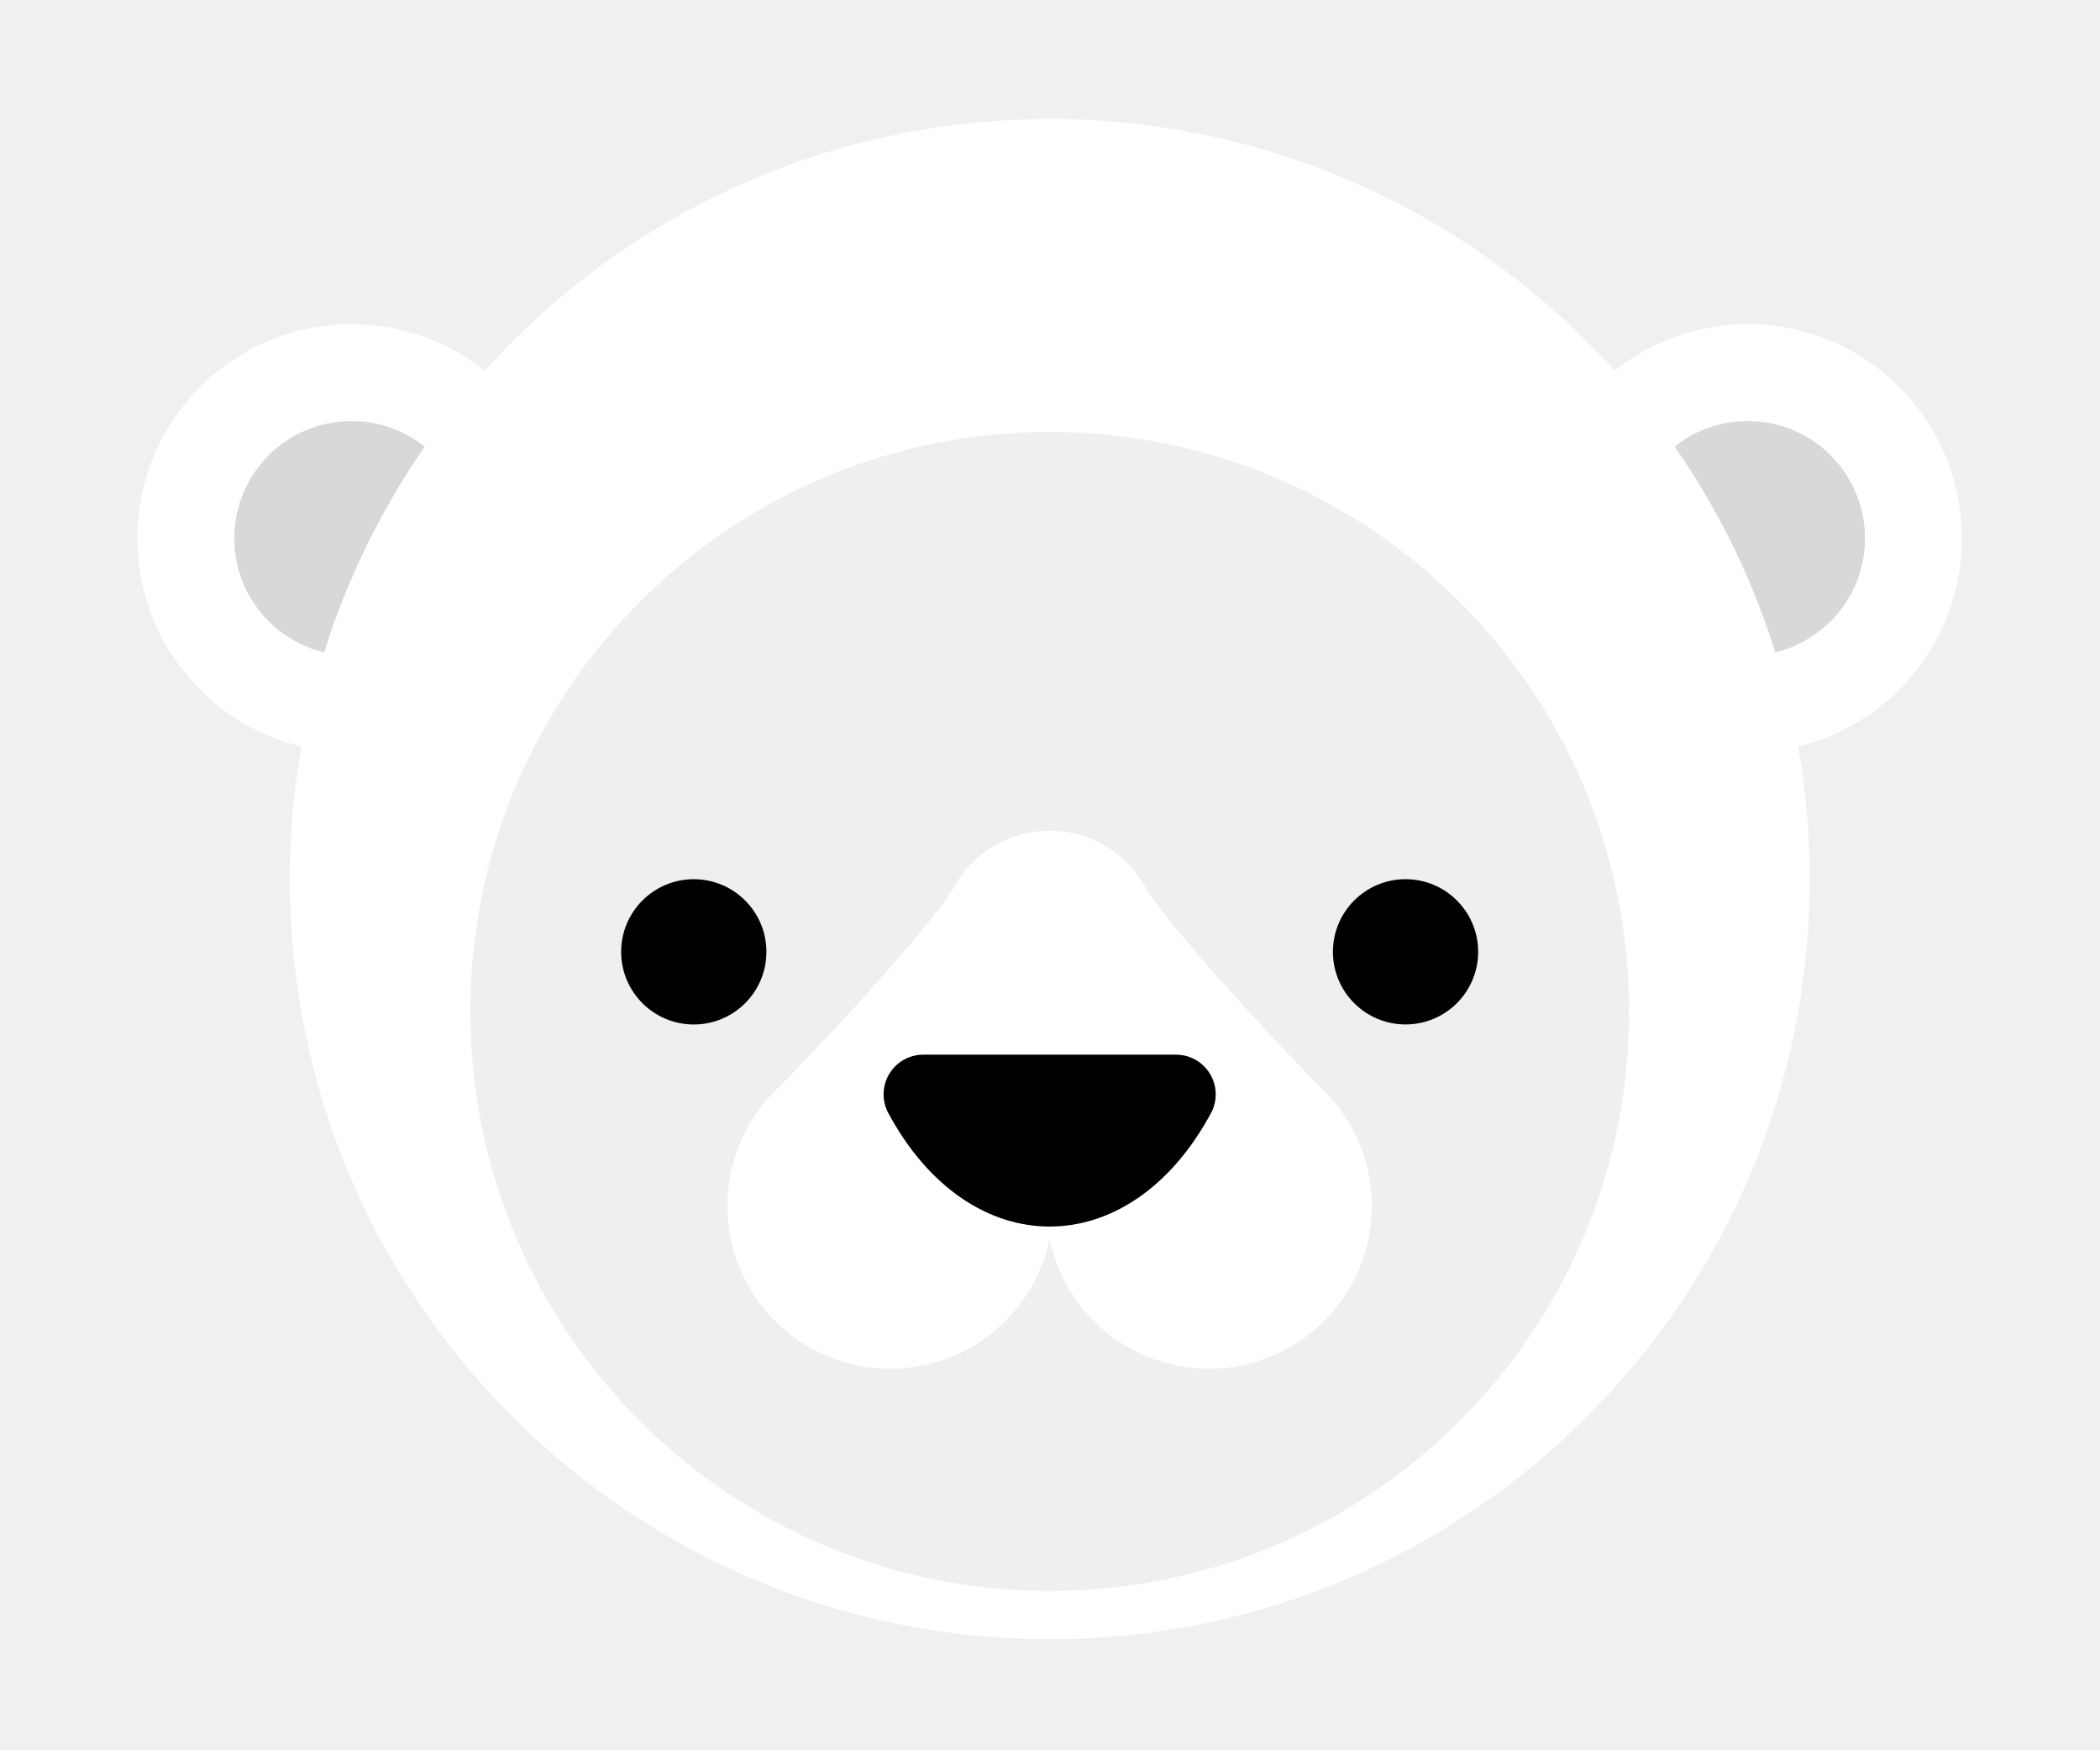
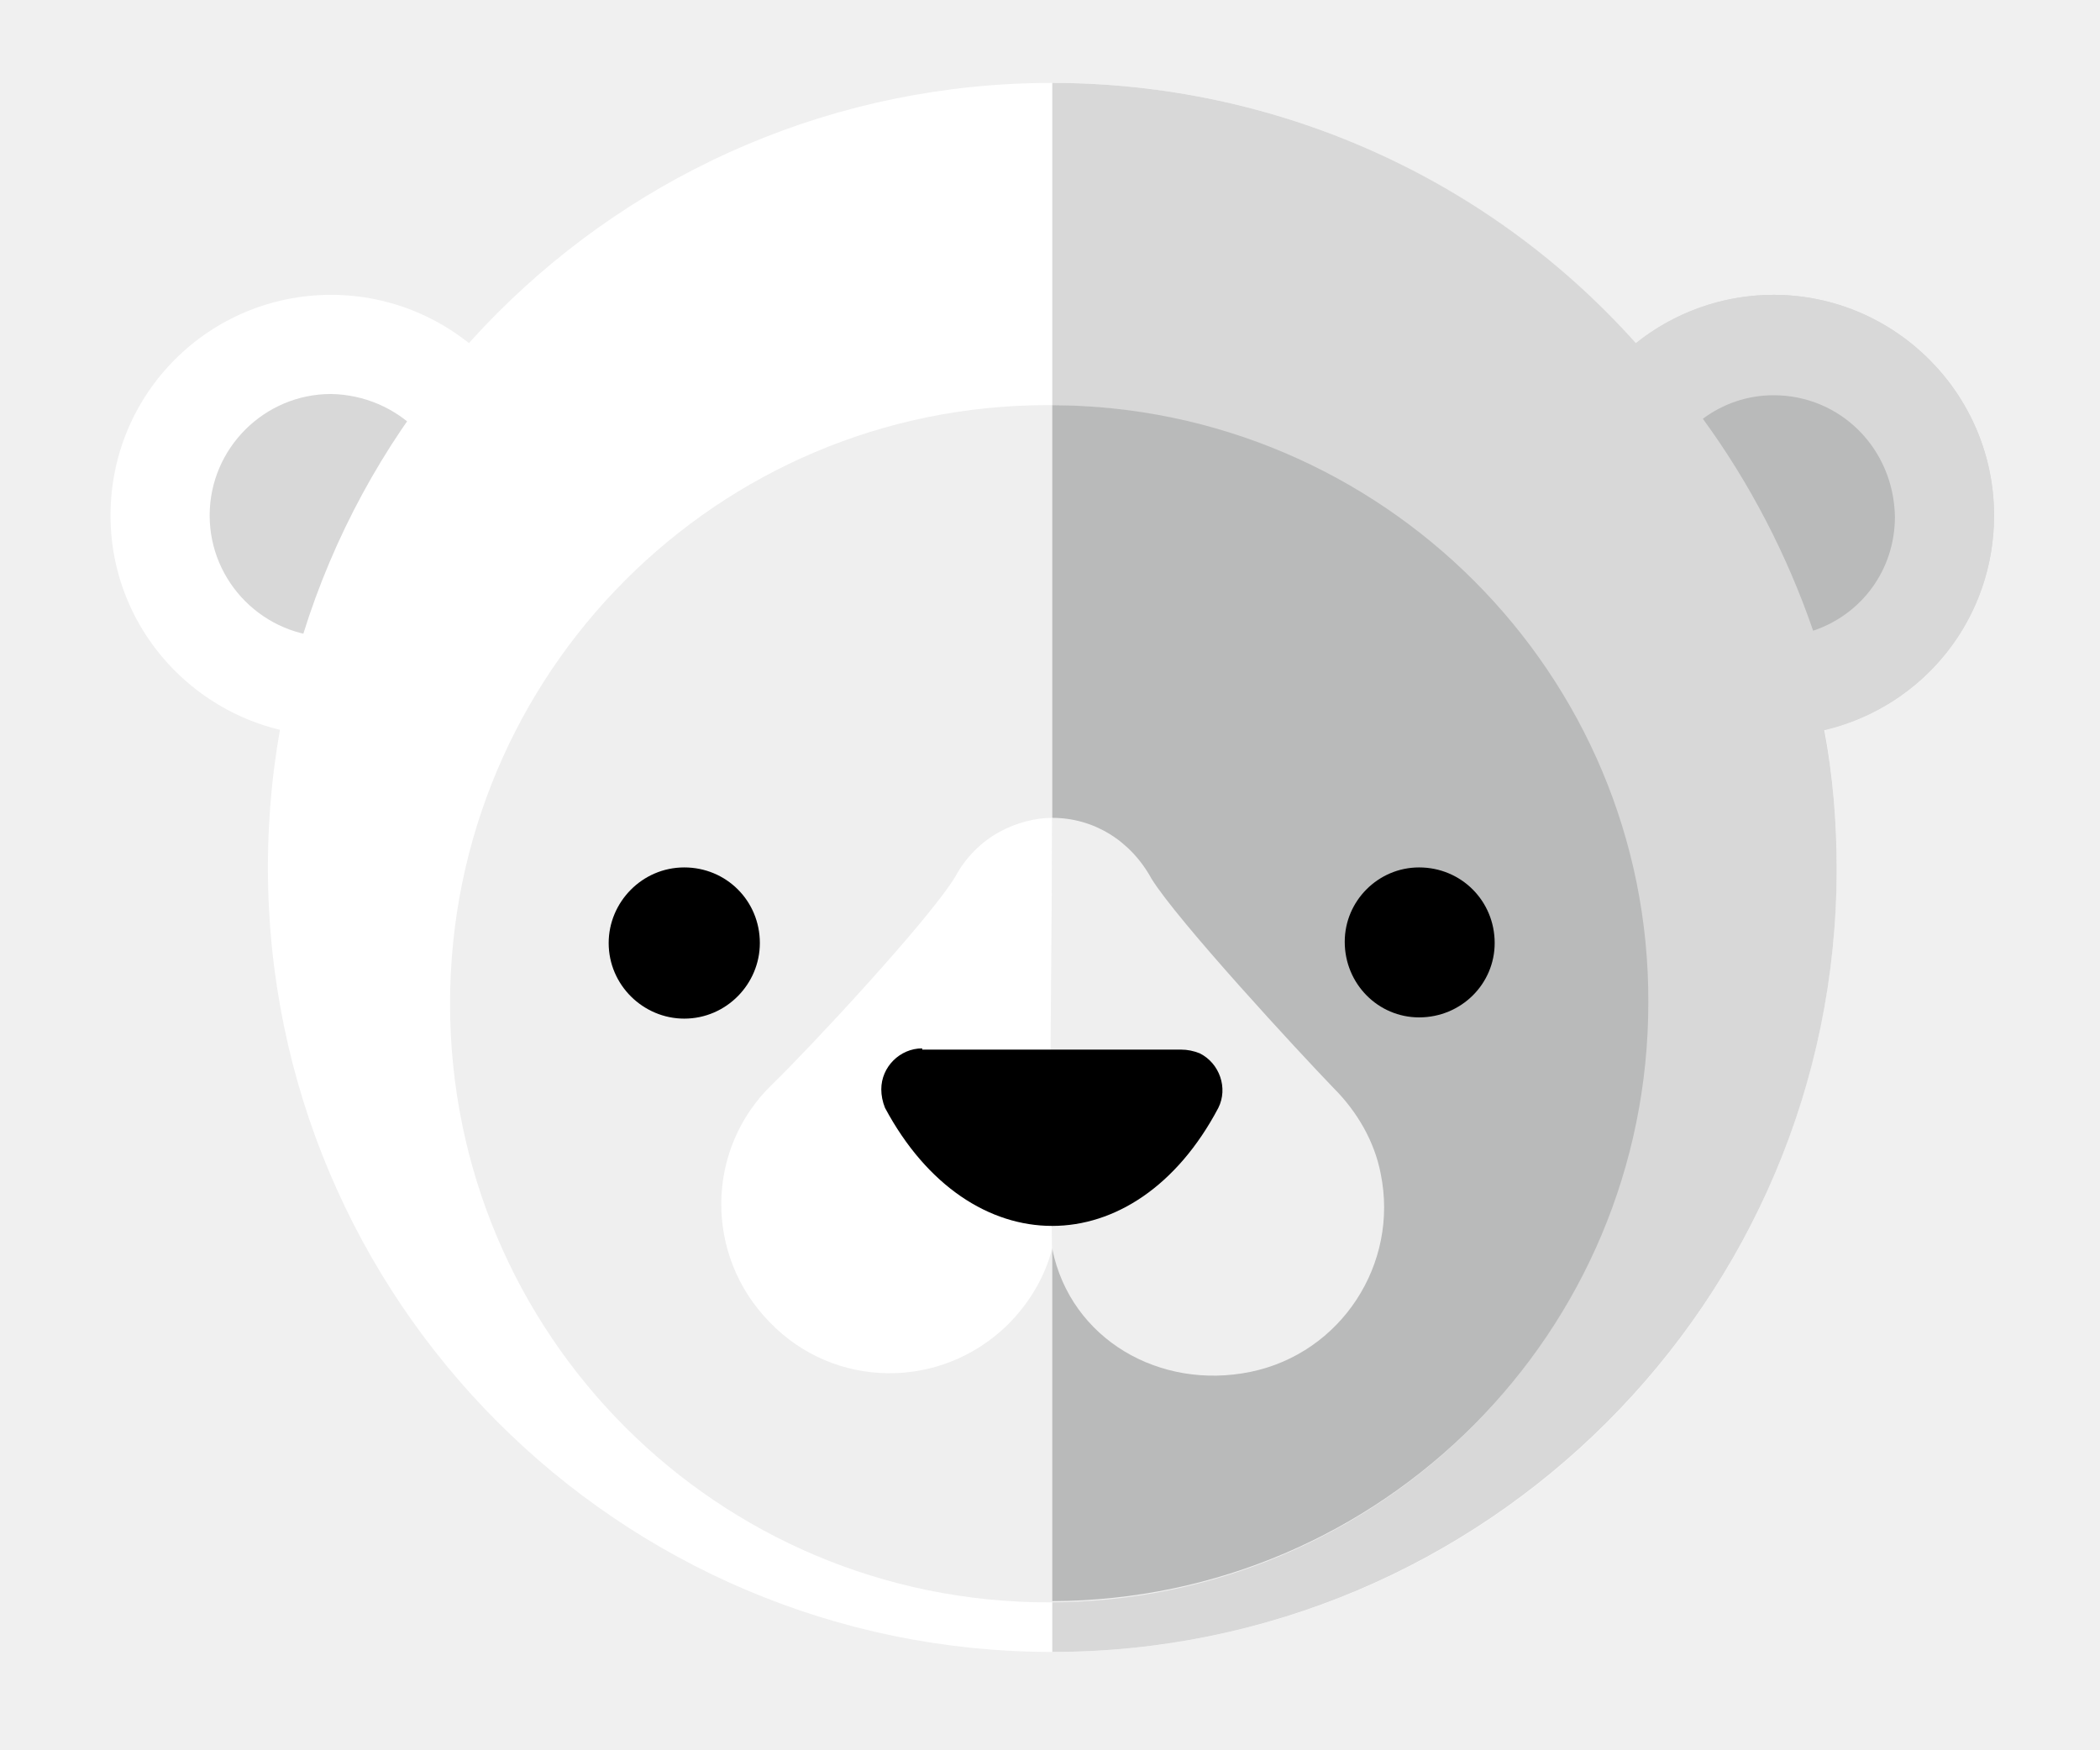
- <svg xmlns="http://www.w3.org/2000/svg" width="152.01" height="126.65" version="1.1">
+ <svg xmlns="http://www.w3.org/2000/svg" width="152" height="126.6">
  <defs>
    <clipPath id="a">
-       <path d="M0 0h152.01v126.65H0z" fill="none" />
+       <path d="M0 0h152v126.6H0Z" />
+     </clipPath>
+     <clipPath id="b">
+       <path d="M0 0h152v126.6H0Z" />
+     </clipPath>
+     <clipPath id="c">
+       <path d="M76 0h76v126.6H76Z" />
    </clipPath>
  </defs>
-   <g transform="matrix(.86879 0 0 .86879 9.9458 8.6167)" clip-path="url(#a)">
-     <path d="m35.675 34.925a17.838 17.838 0 1 1-17.838-17.838 17.838 17.838 0 0 1 17.838 17.838" fill="#fff" />
-     <path d="m27.606 34.924a9.768 9.768 0 1 1-9.768-9.768 9.769 9.769 0 0 1 9.768 9.768" fill="#d8d8d8" />
-     <path d="m152.01 34.925a17.838 17.838 0 1 1-17.838-17.838 17.838 17.838 0 0 1 17.838 17.838" fill="#fff" />
-     <path d="m143.94 34.924a9.768 9.768 0 1 1-9.768-9.768 9.769 9.769 0 0 1 9.768 9.768" fill="#d8d8d8" />
-     <path d="M 76.009,0 A 63.319,63.319 0 1 0 139.333,63.324 63.324,63.324 0 0 0 76.009,0" fill="#fff" />
-     <path d="m76.007 26.065a48.275 48.275 0 1 0 48.282 48.282 48.283 48.283 0 0 0-48.282-48.282" fill="#efefef" />
-     <path d="m52.408 69.374a6.051 6.051 0 1 1-6.05-6.05 6.051 6.051 0 0 1 6.05 6.05m59.301 0a6.05 6.05 0 1 1-6.051-6.051 6.051 6.051 0 0 1 6.051 6.051" />
-     <path d="m98.775 80.843c-2.889-2.825-12.73-13.354-14.781-16.835a9.113 9.113 0 0 0-15.975 0c-2.051 3.481-11.892 14.01-14.781 16.835a13.564 13.564 0 1 0 22.764 12.458 13.565 13.565 0 1 0 22.768-12.458m-22.24 5.1a13.4 13.4 0 0 0-0.529 1.821 13.406 13.406 0 0 0-0.529-1.821c0.176-7e-3 0.351-0.019 0.529-0.019s0.352 0.012 0.529 0.019" fill="#fff" />
-     <path d="m65.508 77.94a3.307 3.307 0 0 0-2.995 4.772l0.021 0.04c6.786 12.676 20.159 12.676 26.945 0l0.022-0.04a3.308 3.308 0 0 0-3-4.772z" />
+   <g clip-path="url(#a)" transform="translate(8 6) scale(.89692)">
+     <g clip-path="url(#b)">
+       <path fill="#fff" d="M35.7 34.9c0 9.9-8 17.8-17.8 17.8S0 44.8 0 34.9s8-17.8 17.8-17.8 17.9 8 17.9 17.8" />
+     </g>
+     <g clip-path="url(#b)">
+       <path fill="#d8d8d8" d="M27.6 34.9c0 5.4-4.4 9.8-9.8 9.8S8 40.3 8 34.9s4.4-9.8 9.8-9.8c5.4.1 9.8 4.4 9.8 9.8" />
+     </g>
+     <g clip-path="url(#b)">
+       <path fill="#fff" d="M76 0C41 0 12.7 28.4 12.7 63.3S41 126.6 76 126.6s63.3-28.3 63.3-63.3C139.3 28.4 111 0 76 0" />
+     </g>
+     <g clip-path="url(#b)">
+       <g clip-path="url(#c)">
+         <path fill="#d8d8d8" d="M152 34.9c0-9.8-8-17.8-17.8-17.8-4 0-8 1.4-11.1 3.9C111.1 7.6 94 0 76 0v126.6c34.9 0 63.3-28.3 63.3-63.2 0-3.7-.3-7.5-1-11.2 8.1-1.9 13.7-9 13.7-17.3" />
+       </g>
+     </g>
+     <g clip-path="url(#b)">
+       <path fill="#efefef" d="M75.6 26C49 26 27.4 47.6 27.4 74.3c0 26.7 21.6 48.3 48.3 48.3 26.7 0 48.3-21.6 48.3-48.3-.1-26.7-21.7-48.3-48.4-48.3" />
+     </g>
+     <g clip-path="url(#b)">
+       <path fill="#b9baba" d="M76 26v96.5c26.6-.1 48.1-21.7 48.1-48.3.1-26.5-21.5-48.1-48.1-48.2Z" />
+     </g>
+     <g clip-path="url(#b)">
+       <path fill="#fff" d="M75.7 86h.3V59.3c-1.4 0-2.9.4-4.2 1.1-1.5.8-2.8 2.1-3.6 3.6-2.1 3.5-11.9 14-14.8 16.8-5.4 5.2-5.5 13.8-.2 19.2 5.2 5.4 13.8 5.5 19.2.2 1.7-1.7 3-3.8 3.6-6.2v-7c-.1-.3-.2-.7-.3-1Z" />
+     </g>
+     <g clip-path="url(#b)">
+       <path fill="#efefef" d="M76 94.1c1.5 7.3 8.7 11.4 16 9.9 7.3-1.5 12-8.7 10.5-16-.5-2.6-1.9-5-3.8-6.9-2.8-2.9-12.6-13.5-14.7-16.9-1.7-3.1-4.7-4.9-8-4.9l-.2 26.8" />
+     </g>
+     <g clip-path="url(#b)">
+       <path fill="#d8d8d8" d="M152 34.9c0 9.9-8 17.8-17.8 17.8s-17.8-8-17.8-17.8 8-17.8 17.8-17.8 17.8 8 17.8 17.8" />
+     </g>
+     <g clip-path="url(#b)">
+       <path d="M52.4 69.4c0 3.3-2.7 6.1-6.1 6.1-3.3 0-6.1-2.7-6.1-6.1 0-3.3 2.7-6.1 6.1-6.1 3.4 0 6.1 2.7 6.1 6.1" />
+     </g>
+     <g clip-path="url(#b)">
+       <path d="M111.7 69.4c0 3.3-2.7 6-6.1 6-3.3 0-6-2.7-6-6.1 0-3.3 2.7-6 6-6 3.4 0 6.1 2.7 6.1 6.1" />
+     </g>
+     <g clip-path="url(#b)">
+       <path d="M65.5 77.9c-1.8 0-3.3 1.5-3.3 3.3 0 .5.1 1 .3 1.5 6.8 12.7 20.2 12.7 26.9 0 .8-1.6.1-3.6-1.5-4.4-.5-.2-1-.3-1.5-.3H65.5Z" />
+     </g>
+     <g clip-path="url(#b)">
+       <path fill="#b9baba" d="M134.2 25.2c-2.1 0-4.1.7-5.7 1.9 3.8 5.2 6.8 11 8.9 17.1 3.9-1.3 6.6-4.9 6.6-9.2-.1-5.5-4.4-9.8-9.8-9.8Z" />
+     </g>
  </g>
</svg>
